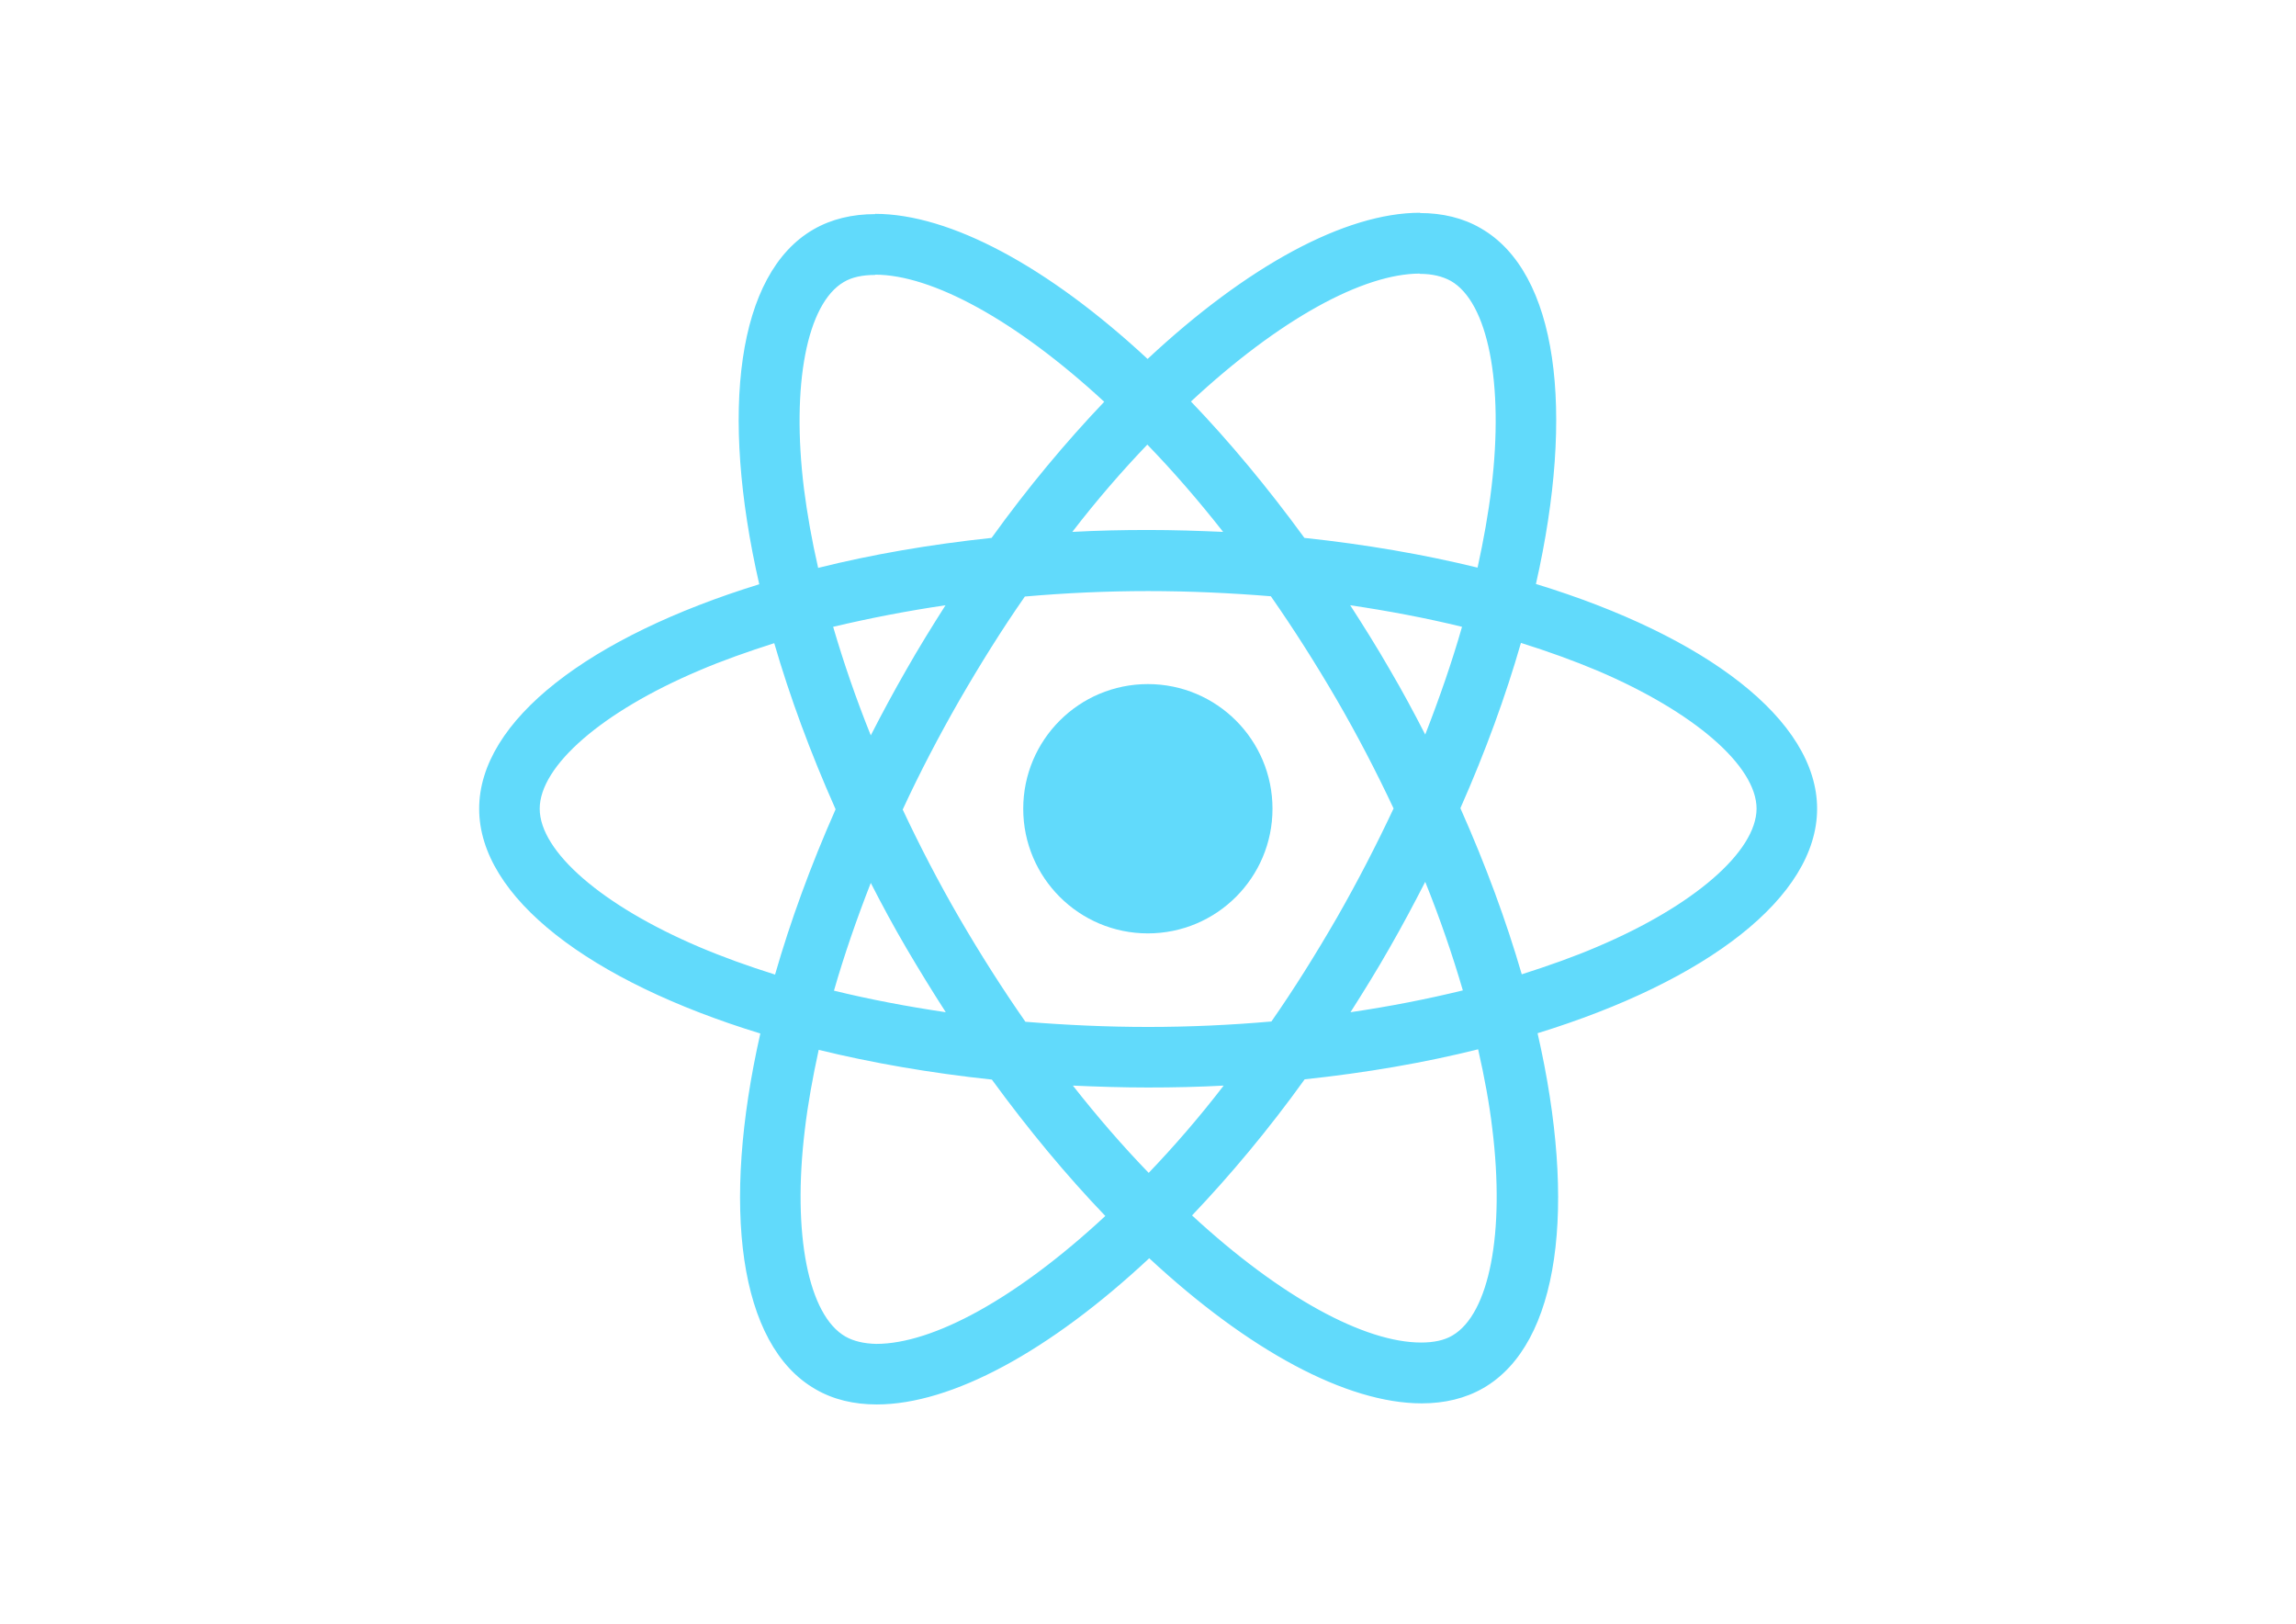
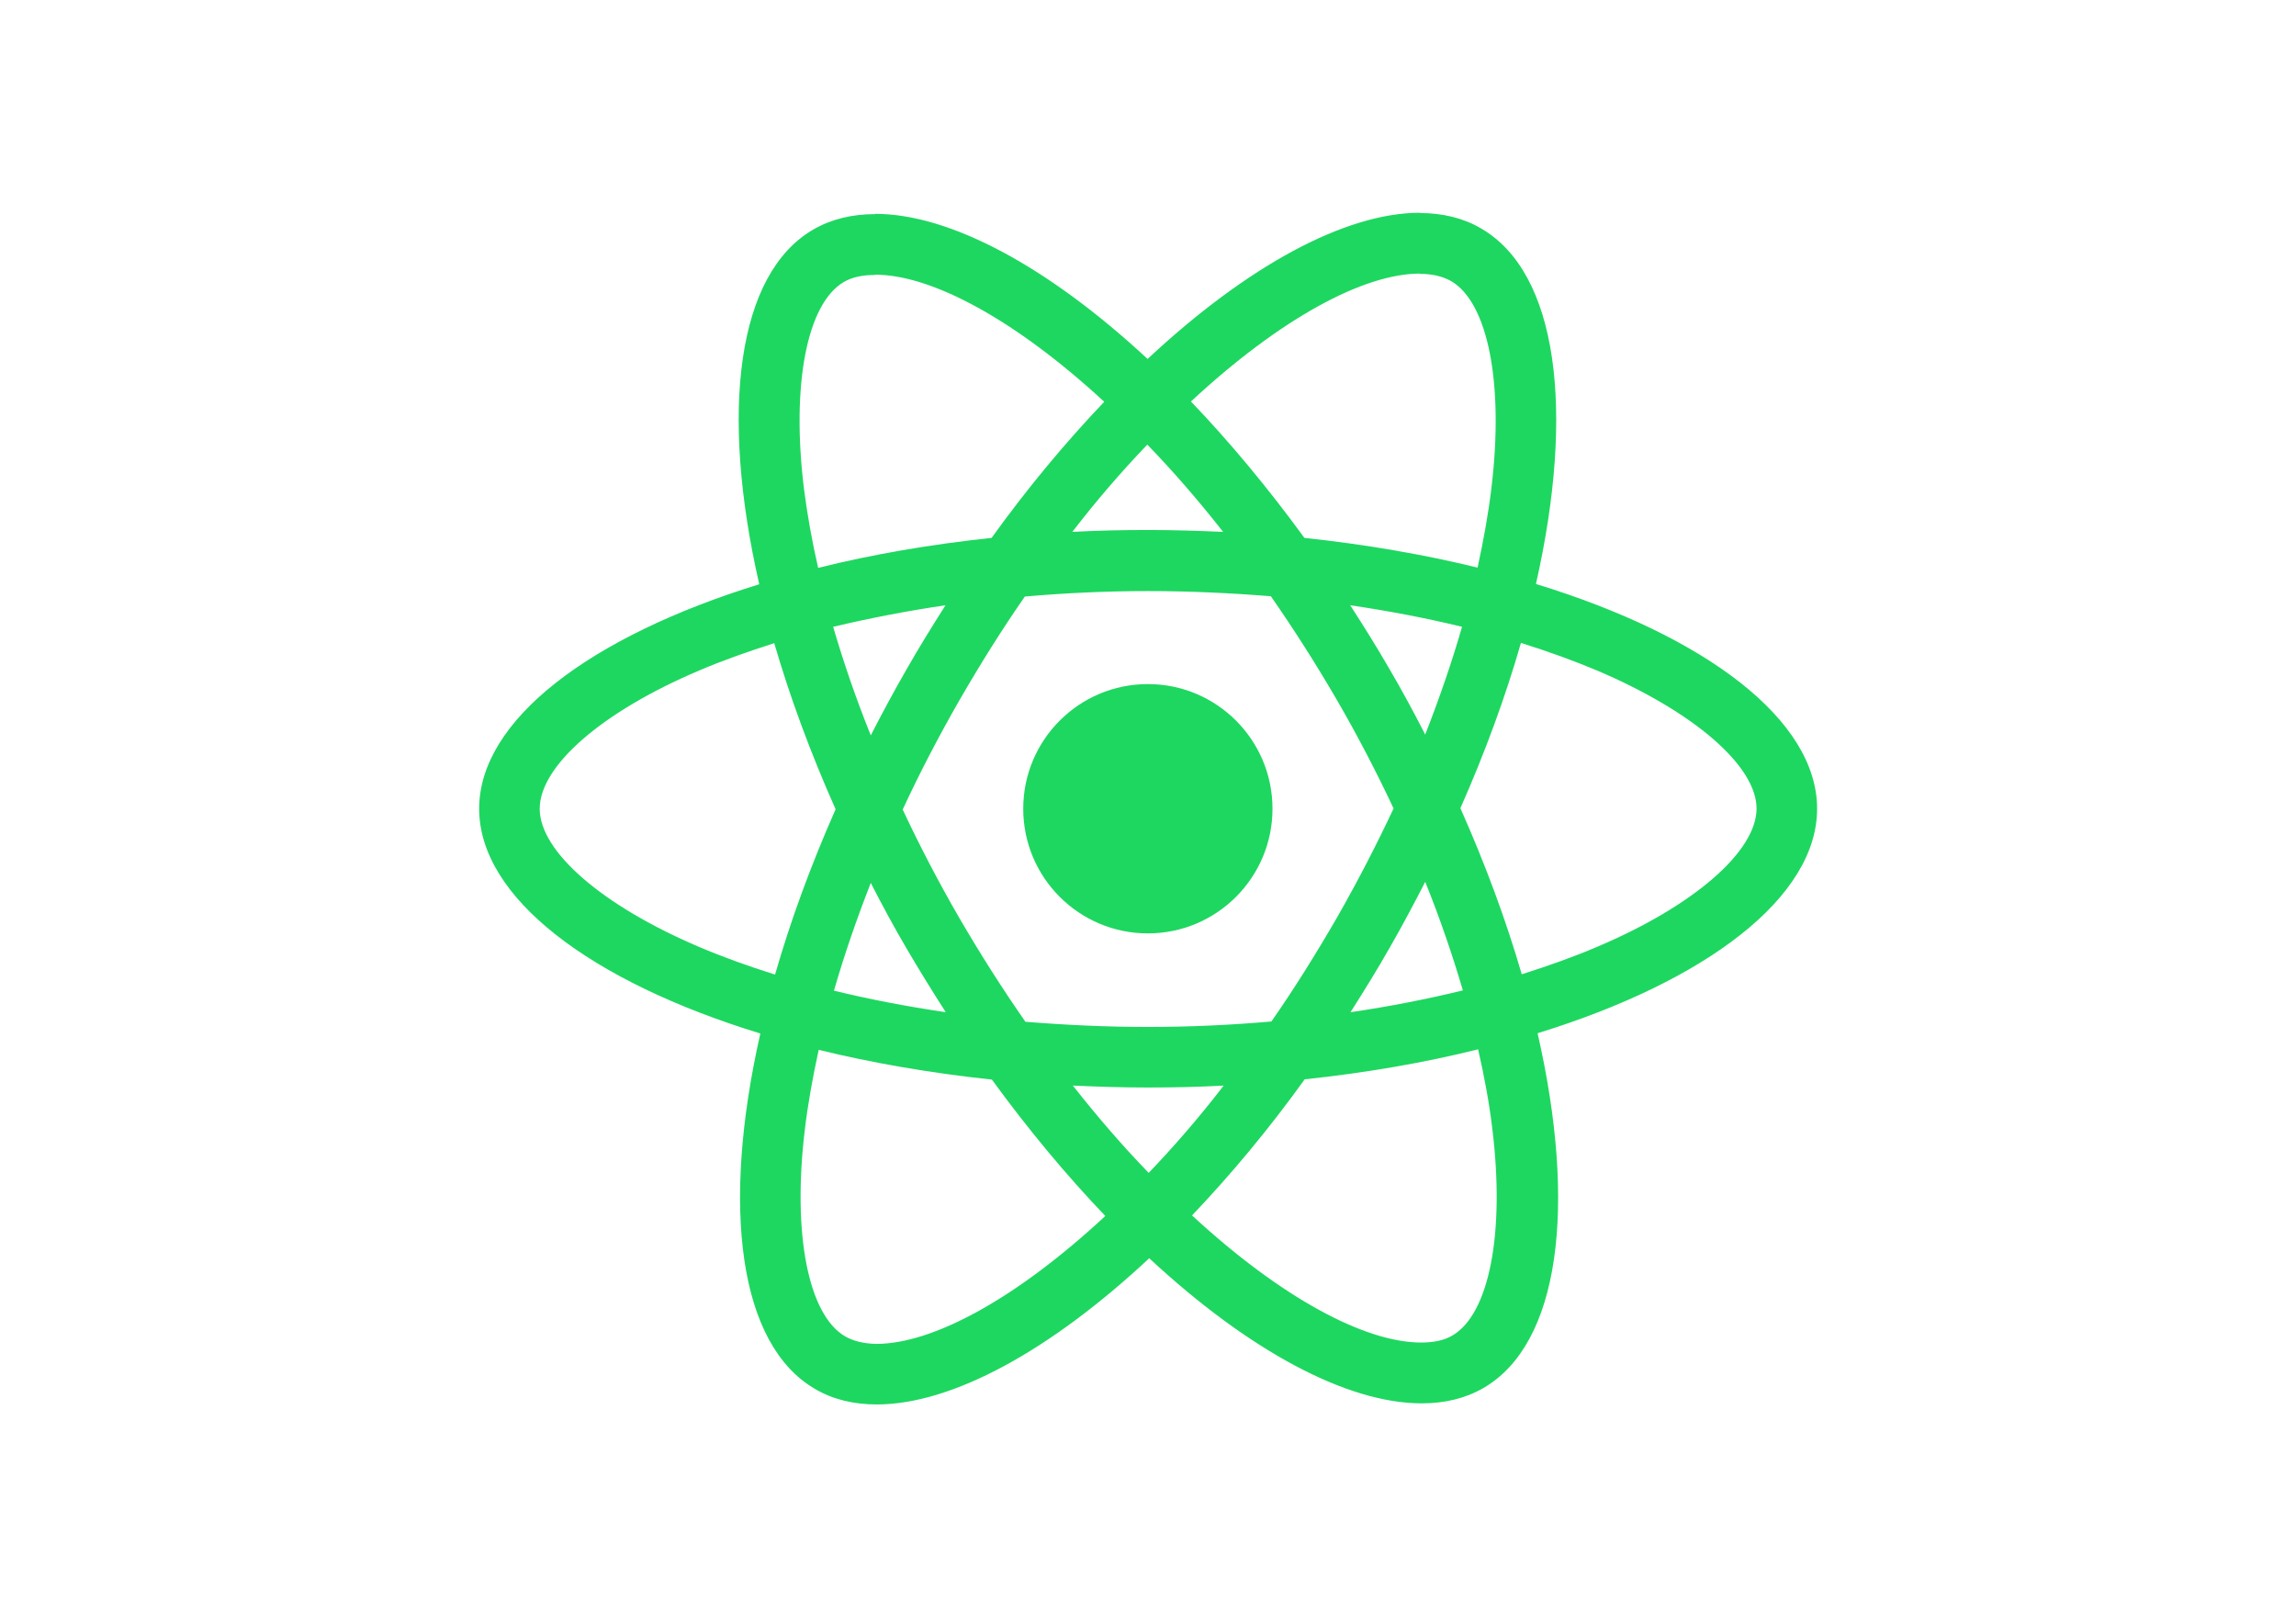
<svg xmlns="http://www.w3.org/2000/svg" viewBox="0 0 841.9 595.3">
-   <g fill="#61DAFB">
+   <g fill="#1ED760">
    <path d="M666.3 296.5c0-32.5-40.7-63.3-103.1-82.4 14.4-63.6 8-114.2-20.2-130.4-6.5-3.8-14.1-5.6-22.4-5.6v22.3c4.6 0 8.3.9 11.4 2.6 13.6 7.8 19.5 37.5 14.9 75.7-1.1 9.4-2.9 19.3-5.1 29.4-19.6-4.8-41-8.5-63.5-10.9-13.5-18.5-27.5-35.3-41.6-50 32.6-30.3 63.2-46.9 84-46.9V78c-27.5 0-63.5 19.6-99.9 53.6-36.4-33.8-72.4-53.2-99.9-53.2v22.3c20.7 0 51.4 16.5 84 46.6-14 14.7-28 31.4-41.3 49.9-22.6 2.4-44 6.1-63.6 11-2.3-10-4-19.7-5.2-29-4.7-38.2 1.1-67.9 14.6-75.8 3-1.8 6.9-2.6 11.5-2.6V78.5c-8.4 0-16 1.8-22.6 5.6-28.1 16.2-34.4 66.7-19.9 130.1-62.2 19.2-102.7 49.9-102.7 82.3 0 32.5 40.7 63.3 103.1 82.4-14.4 63.6-8 114.2 20.2 130.4 6.5 3.8 14.1 5.6 22.5 5.6 27.5 0 63.5-19.6 99.9-53.6 36.4 33.8 72.4 53.2 99.9 53.2 8.4 0 16-1.8 22.6-5.6 28.1-16.2 34.4-66.7 19.9-130.1 62-19.1 102.5-49.9 102.5-82.3zm-130.2-66.7c-3.7 12.9-8.3 26.2-13.5 39.5-4.1-8-8.4-16-13.1-24-4.6-8-9.5-15.8-14.4-23.4 14.2 2.1 27.9 4.7 41 7.9zm-45.8 106.5c-7.8 13.5-15.8 26.3-24.1 38.2-14.9 1.3-30 2-45.2 2-15.1 0-30.2-.7-45-1.9-8.3-11.9-16.4-24.6-24.2-38-7.6-13.1-14.5-26.4-20.8-39.8 6.2-13.4 13.2-26.8 20.7-39.9 7.8-13.5 15.8-26.3 24.1-38.2 14.9-1.3 30-2 45.2-2 15.1 0 30.2.7 45 1.9 8.3 11.9 16.4 24.6 24.2 38 7.6 13.1 14.5 26.4 20.8 39.8-6.3 13.4-13.2 26.8-20.7 39.9zm32.3-13c5.4 13.4 10 26.8 13.8 39.8-13.1 3.2-26.9 5.9-41.2 8 4.9-7.7 9.8-15.6 14.4-23.7 4.6-8 8.9-16.1 13-24.1zM421.2 430c-9.3-9.6-18.6-20.3-27.8-32 9 .4 18.2.7 27.5.7 9.4 0 18.7-.2 27.8-.7-9 11.7-18.3 22.4-27.5 32zm-74.4-58.9c-14.2-2.1-27.9-4.7-41-7.9 3.7-12.9 8.3-26.2 13.5-39.5 4.1 8 8.4 16 13.1 24 4.7 8 9.5 15.8 14.4 23.4zM420.7 163c9.3 9.6 18.6 20.3 27.8 32-9-.4-18.2-.7-27.5-.7-9.4 0-18.7.2-27.8.7 9-11.7 18.3-22.4 27.5-32zm-74 58.9c-4.9 7.7-9.8 15.6-14.4 23.7-4.6 8-8.9 16-13 24-5.4-13.4-10-26.8-13.8-39.8 13.1-3.1 26.9-5.8 41.2-7.9zm-90.5 125.2c-35.4-15.1-58.3-34.9-58.3-50.6 0-15.7 22.9-35.6 58.3-50.6 8.6-3.7 18-7 27.7-10.1 5.7 19.6 13.2 40 22.5 60.9-9.2 20.8-16.6 41.1-22.2 60.6-9.9-3.1-19.3-6.5-28-10.2zM310 490c-13.6-7.8-19.5-37.5-14.9-75.7 1.1-9.4 2.9-19.3 5.1-29.4 19.6 4.8 41 8.5 63.5 10.9 13.5 18.5 27.5 35.3 41.6 50-32.6 30.3-63.2 46.9-84 46.9-4.5-.1-8.3-1-11.3-2.7zm237.2-76.2c4.7 38.2-1.1 67.9-14.6 75.8-3 1.8-6.9 2.6-11.5 2.6-20.7 0-51.4-16.5-84-46.6 14-14.7 28-31.4 41.3-49.9 22.6-2.4 44-6.1 63.6-11 2.3 10.1 4.1 19.8 5.2 29.1zm38.5-66.7c-8.6 3.7-18 7-27.7 10.1-5.7-19.6-13.2-40-22.5-60.9 9.2-20.8 16.6-41.1 22.2-60.6 9.9 3.1 19.3 6.5 28.1 10.2 35.4 15.1 58.3 34.9 58.3 50.6-.1 15.7-23 35.6-58.4 50.6zM320.8 78.4z" />
    <circle cx="420.9" cy="296.5" r="45.7" />
    <path d="M520.5 78.1z" />
  </g>
</svg>
